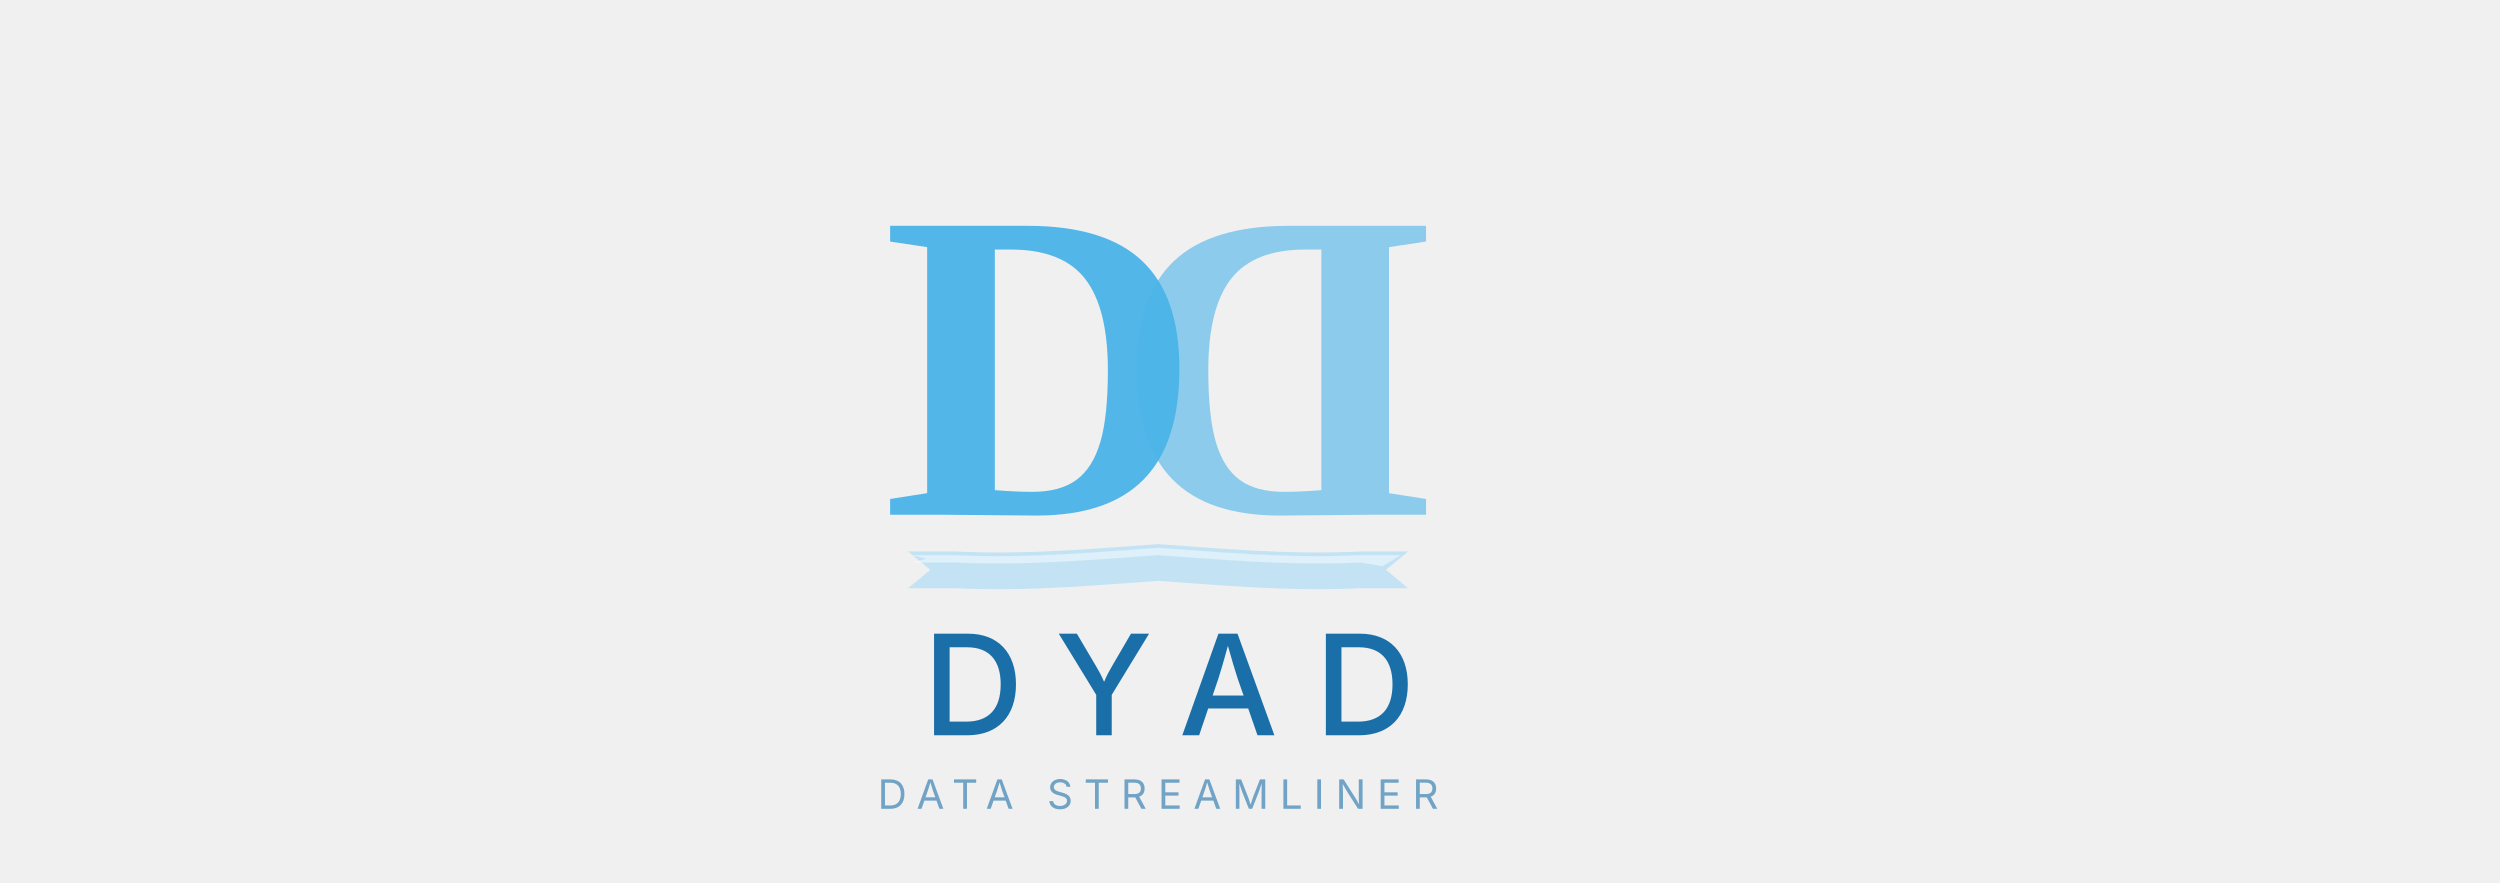
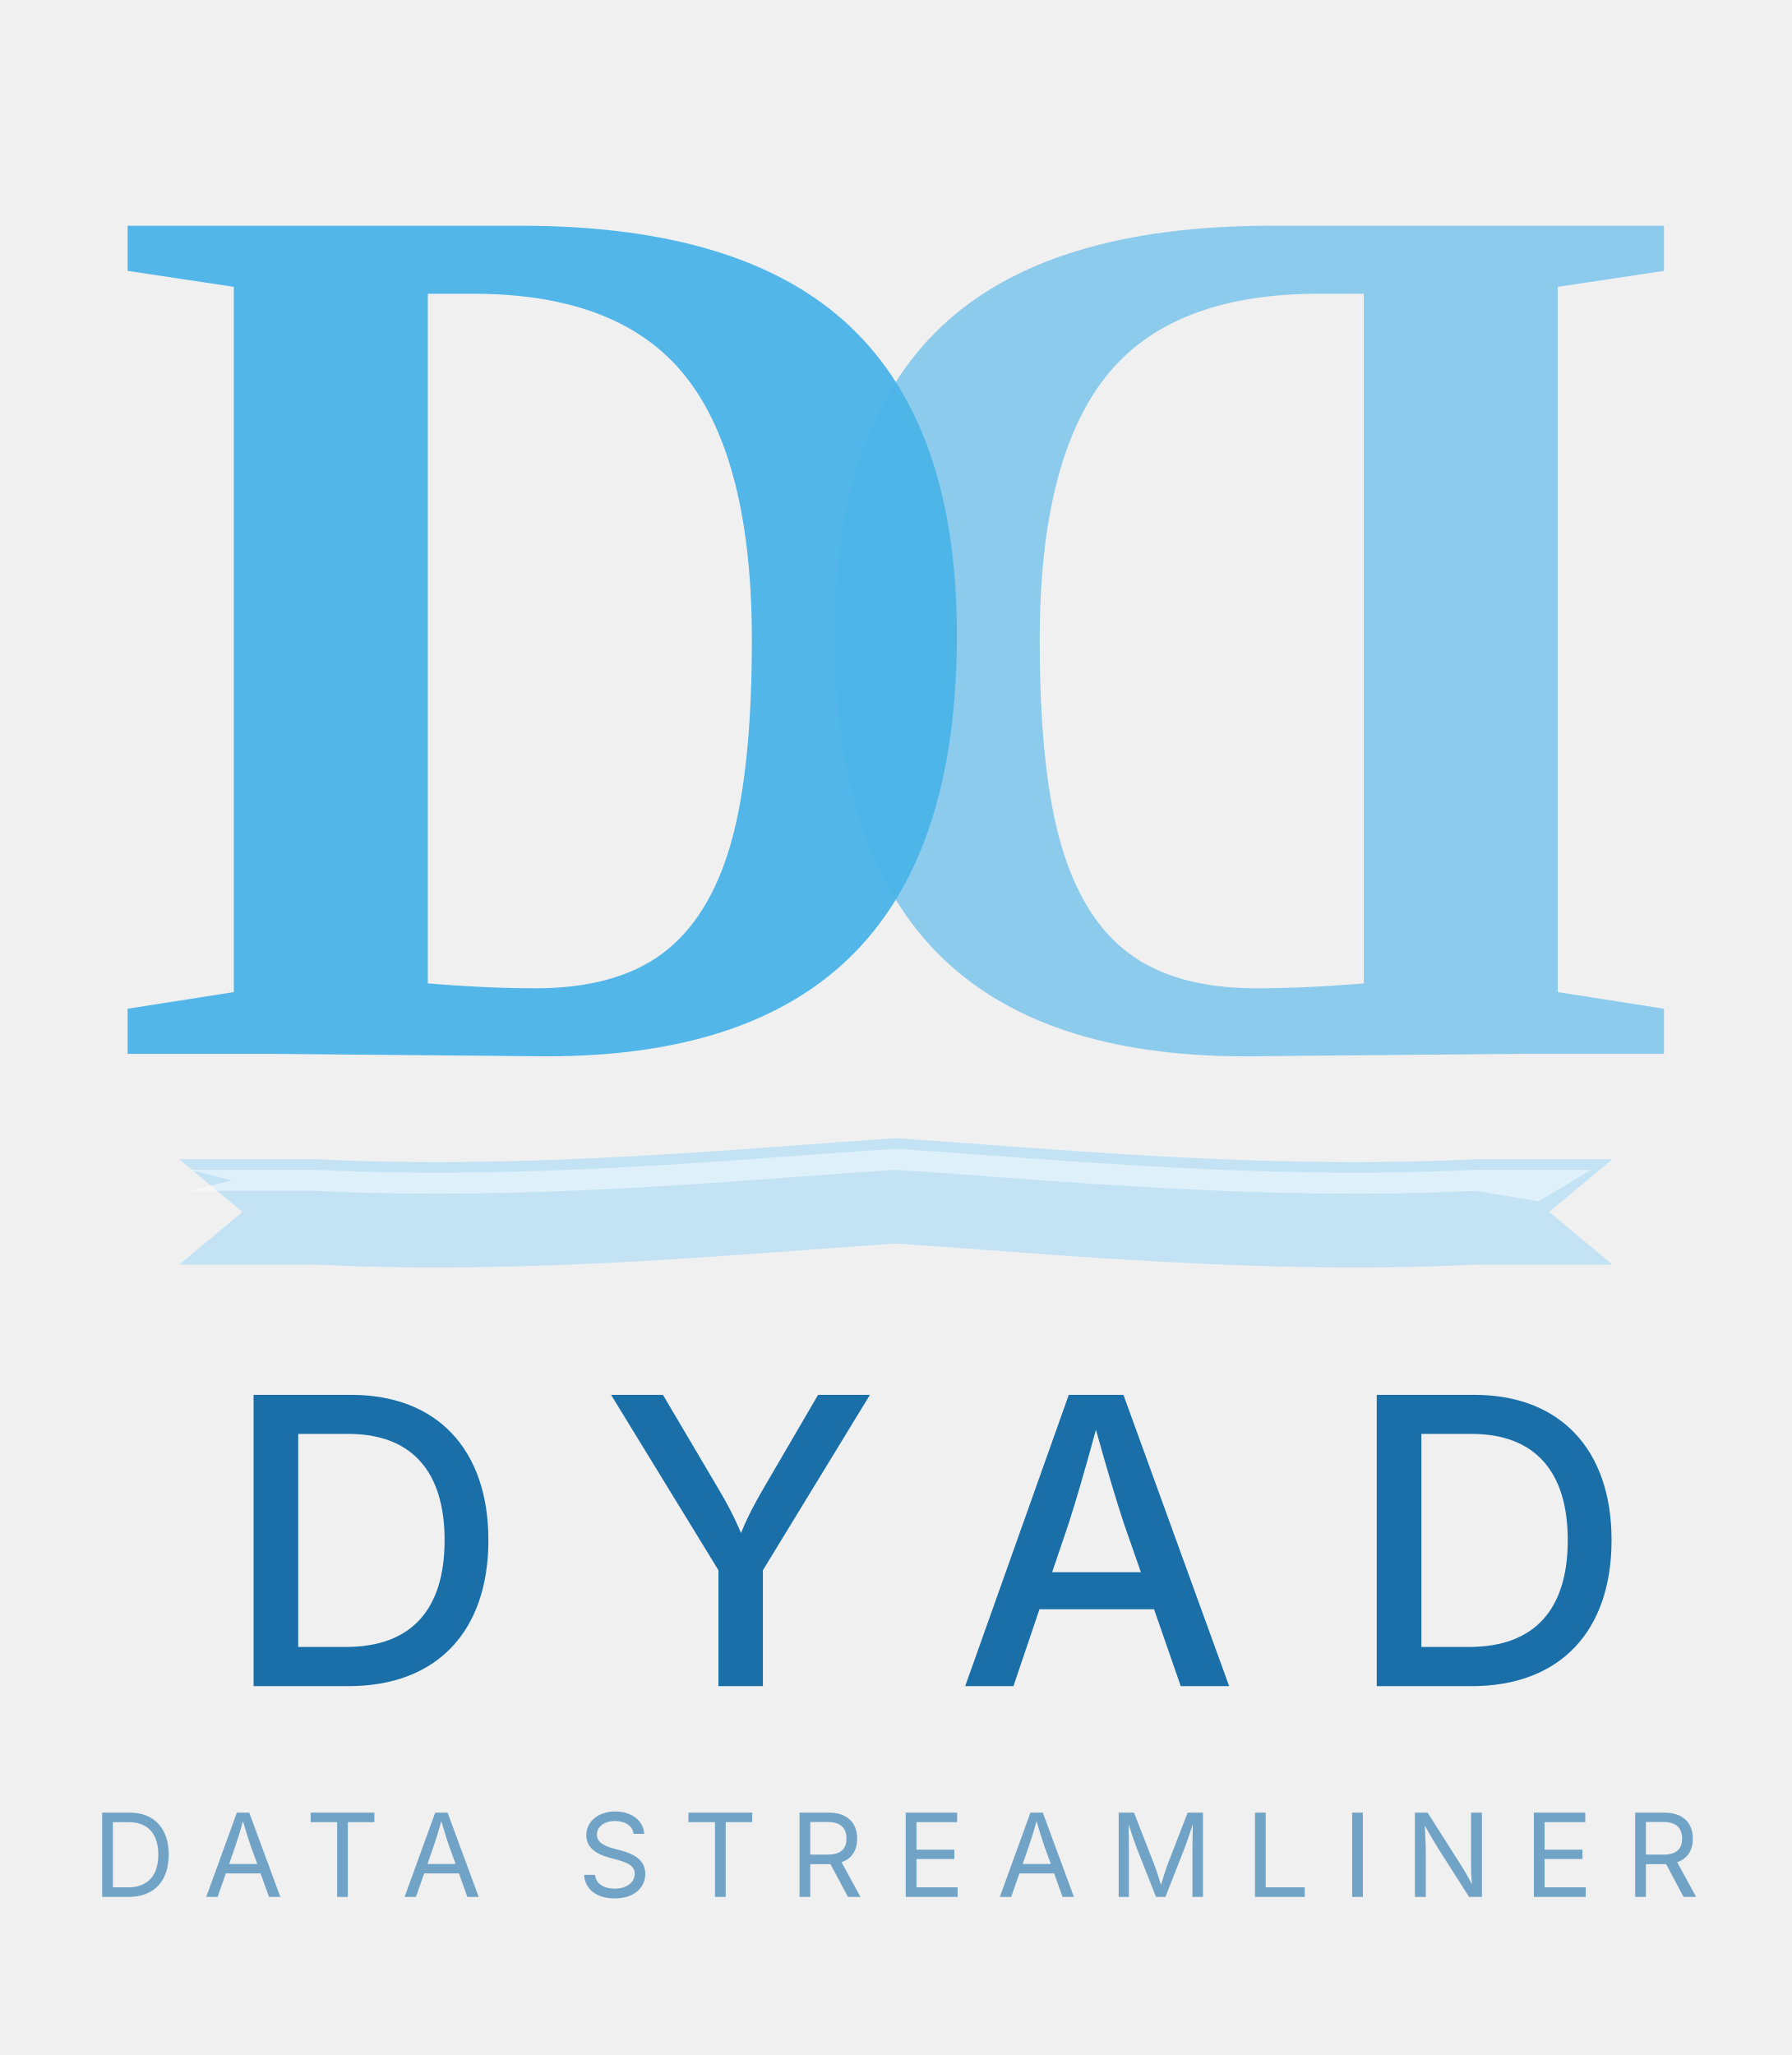
- <svg xmlns="http://www.w3.org/2000/svg" width="100%" viewBox="0 0 680 240" role="img">
+ <svg xmlns="http://www.w3.org/2000/svg" width="100%" viewBox="230 40 170 195" role="img">
  <g transform="translate(630,0) scale(-1,1)">
    <text x="240" y="140" font-family="Georgia, 'Times New Roman', serif" font-size="120px" font-weight="700" fill="#4ab3e8" opacity="0.6">D</text>
  </g>
  <text x="240" y="140" font-family="Georgia, 'Times New Roman', serif" font-size="120px" font-weight="700" fill="#4ab3e8" opacity="0.95">D</text>
  <path d="M247 150 L260 150 C280 151 300 149 315 148 C330 149 350 151 370 150 L383 150 L377 155 L383 160 L370 160 C350 161 330 159 315 158 C300 159 280 161 260 160 L247 160 L253 155 Z" fill="#b8e0f5" opacity="0.8" />
  <path d="M248 151 L260 151 C280 152 300 150 315 149 C330 150 350 152 370 151 L381 151 L376 154 L370 153 C350 154 330 152 315 151 C300 152 280 154 260 153 L248 153 L252 152 Z" fill="white" opacity="0.45" />
  <text x="318" y="200" text-anchor="middle" font-family="Anthropic Sans, -apple-system, Segoe UI, sans-serif" font-size="38px" font-weight="500" fill="#1a6fa8" letter-spacing="10">DYAD</text>
  <text x="315" y="220" text-anchor="middle" font-family="Anthropic Sans, -apple-system, Segoe UI, sans-serif" font-size="11px" fill="#1a6fa8" opacity="0.6" letter-spacing="3">DATA STREAMLINER</text>
</svg>
